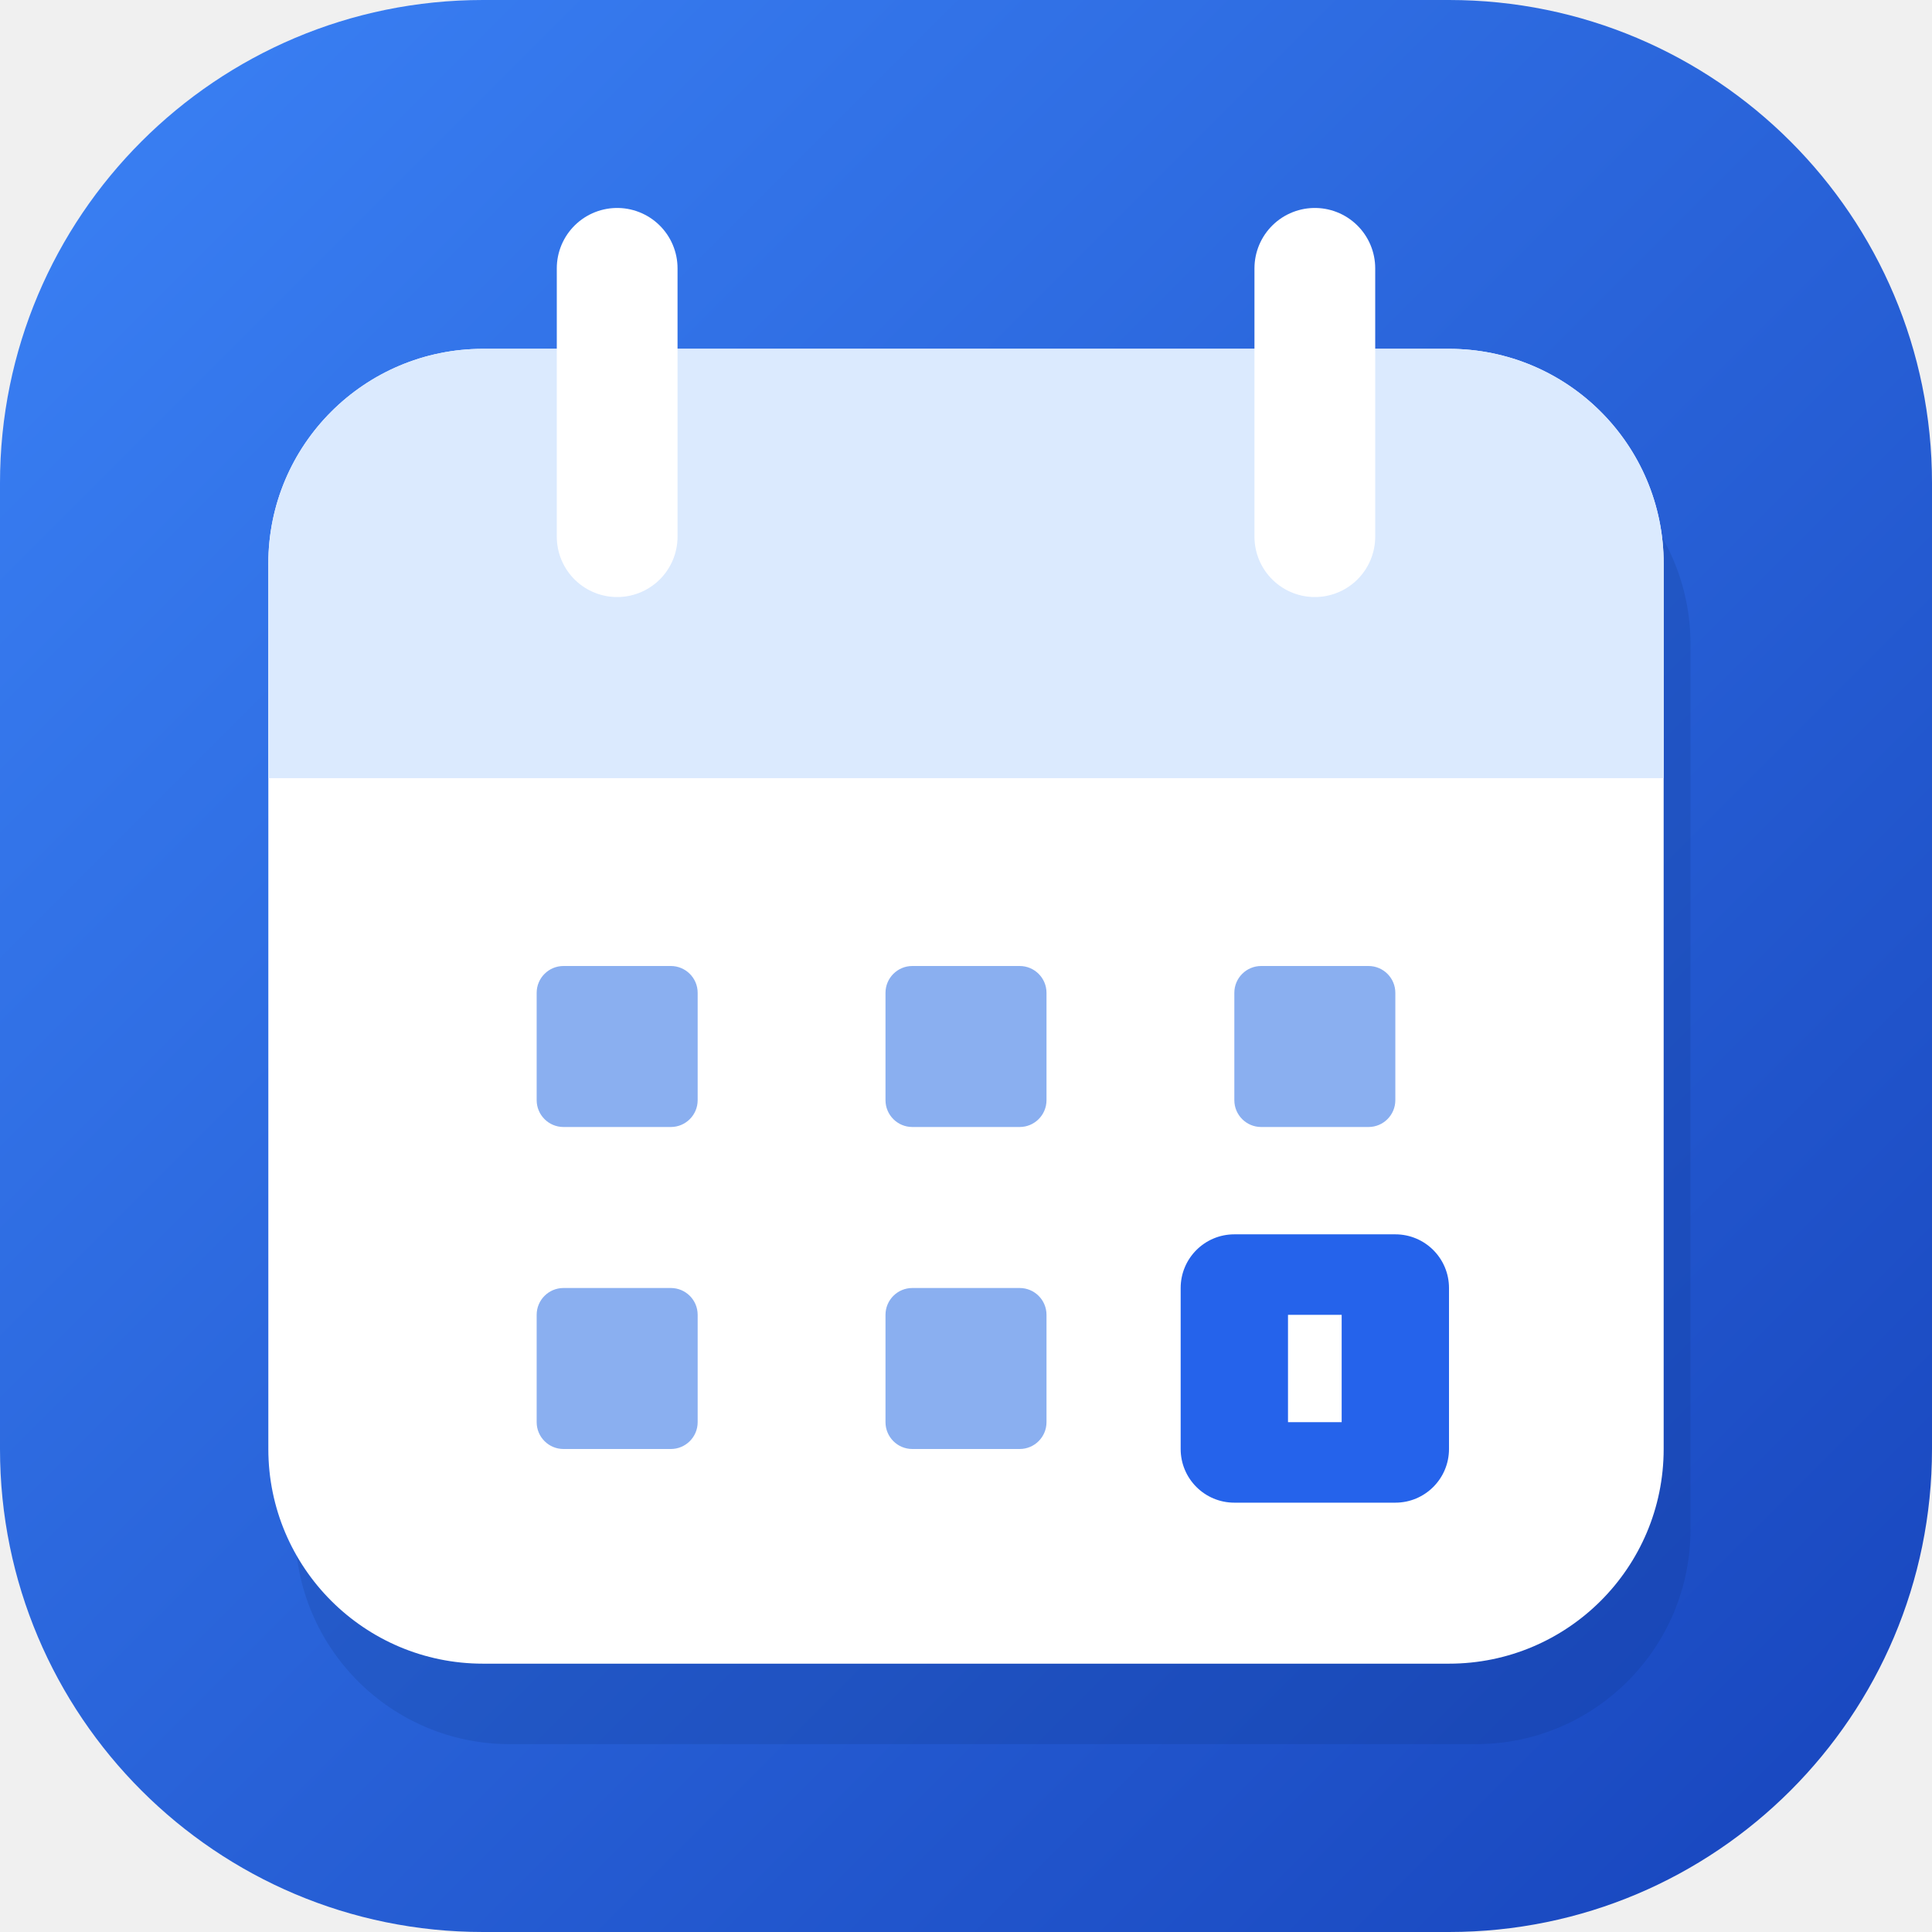
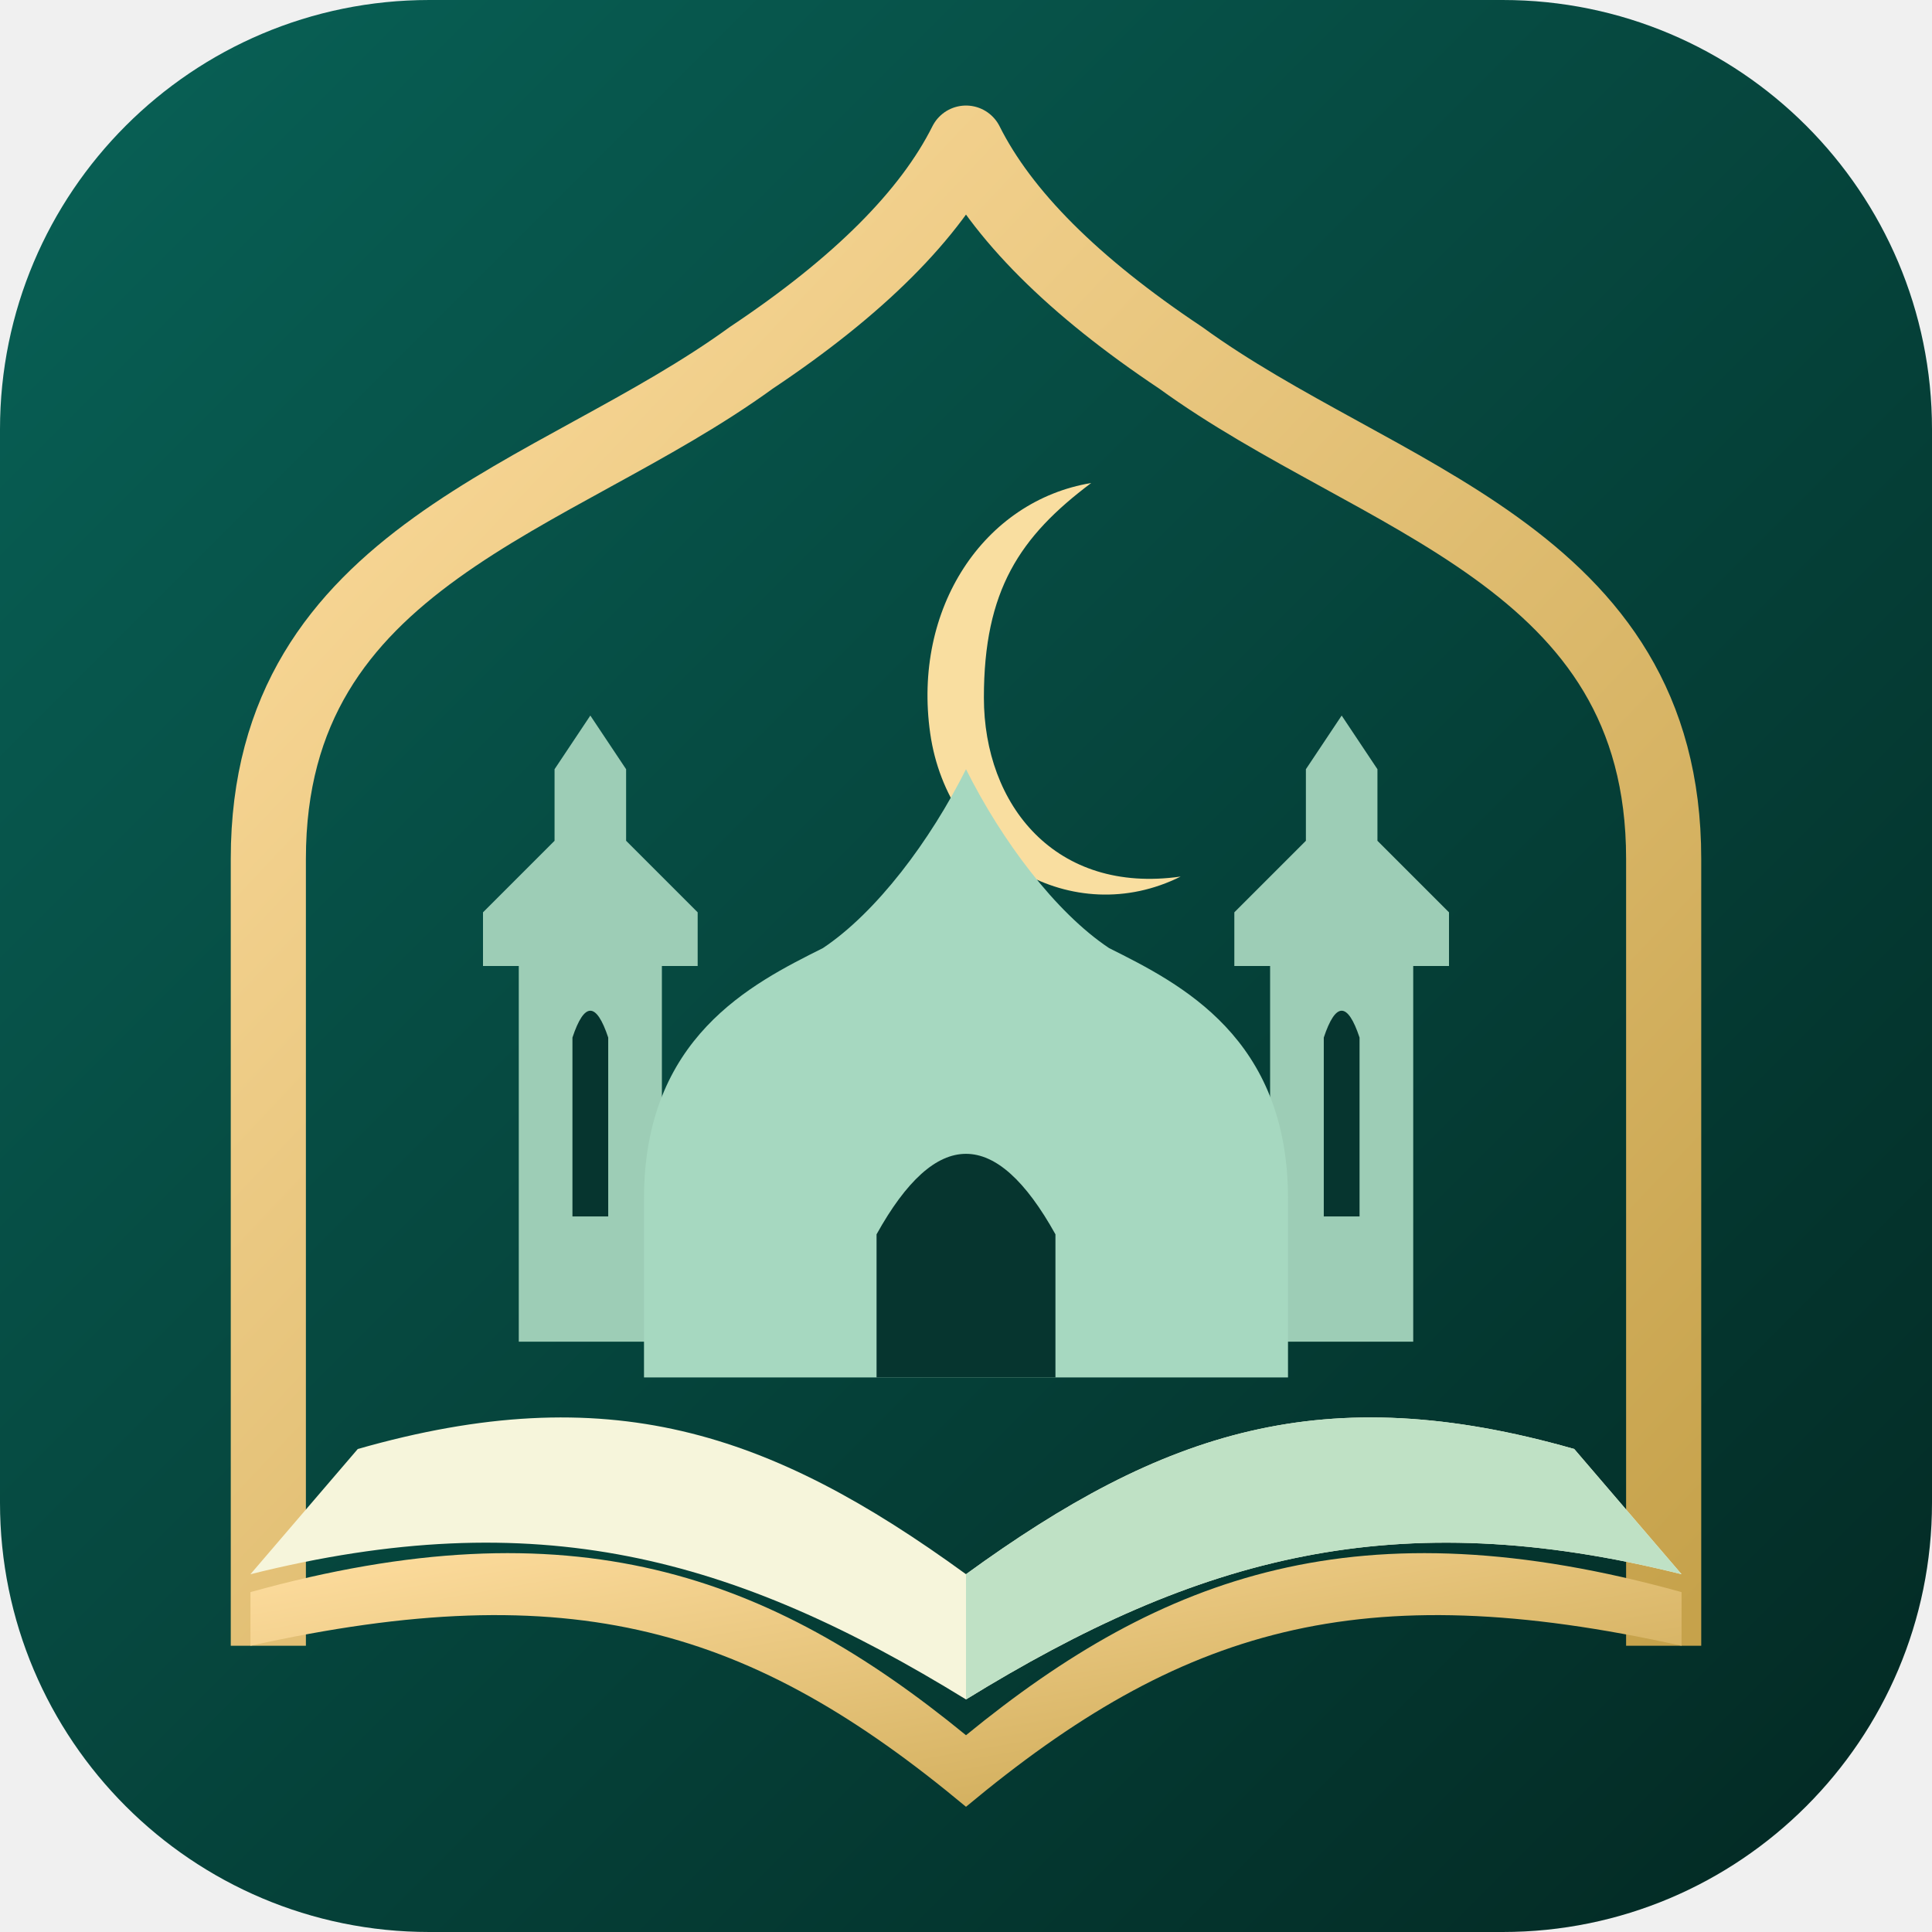
- <svg xmlns="http://www.w3.org/2000/svg" viewBox="18 18 72 72">
+ <svg xmlns="http://www.w3.org/2000/svg" viewBox="0 0 108 108" role="img" aria-label="Hecker Islam: mihrab, crescent, mosque and open book">
  <defs>
-     <linearGradient id="blue" x1="0" y1="0" x2="1" y2="1">
-       <stop stop-color="#3B82F6" />
-       <stop offset="1" stop-color="#1744BC" />
+     <linearGradient id="emerald" x1="0" y1="0" x2="1" y2="1">
+       <stop stop-color="#086257" />
+       <stop offset="1" stop-color="#032822" />
+     </linearGradient>
+     <linearGradient id="gold" x1="0" y1="0" x2="1" y2="1">
+       <stop stop-color="#FFDEA0" />
+       <stop offset="1" stop-color="#C6A24B" />
    </linearGradient>
  </defs>
-   <rect x="18" y="18" width="72" height="72" rx="18" fill="url(#blue)" />
-   <path d="M37,34H73A8,8 0,0 1,81 42V75A8,8 0,0 1,73 83H37A8,8 0,0 1,29 75V42A8,8 0,0 1,37 34Z" fill="#0B2C70" fill-opacity="0.149" />
-   <path d="M36,31H72A8,8 0,0 1,80 39V72A8,8 0,0 1,72 80H36A8,8 0,0 1,28 72V39A8,8 0,0 1,36 31Z" fill="#FFFFFF" />
-   <path d="M36,31H72A8,8 0,0 1,80 39V47H28V39A8,8 0,0 1,36 31Z" fill="#DBEAFE" />
-   <path d="M41,28V38M67,28V38" fill="none" stroke="#FFFFFF" stroke-width="4.5" stroke-linecap="round" />
-   <path d="M39,54H43A1,1 0,0 1,44 55V59A1,1 0,0 1,43 60H39A1,1 0,0 1,38 59V55A1,1 0,0 1,39 54Z M52,54H56A1,1 0,0 1,57 55V59A1,1 0,0 1,56 60H52A1,1 0,0 1,51 59V55A1,1 0,0 1,52 54Z M65,54H69A1,1 0,0 1,70 55V59A1,1 0,0 1,69 60H65A1,1 0,0 1,64 59V55A1,1 0,0 1,65 54Z M39,66H43A1,1 0,0 1,44 67V71A1,1 0,0 1,43 72H39A1,1 0,0 1,38 71V67A1,1 0,0 1,39 66Z M52,66H56A1,1 0,0 1,57 67V71A1,1 0,0 1,56 72H52A1,1 0,0 1,51 71V67A1,1 0,0 1,52 66Z" fill="#8AAFF0" />
-   <path d="M64,64H70A2,2 0,0 1,72 66V72A2,2 0,0 1,70 74H64A2,2 0,0 1,62 72V66A2,2 0,0 1,64 64Z" fill="#2563EB" />
-   <path d="M66,67H68V71H66Z" fill="#FFFFFF" />
+   <rect width="108" height="108" rx="24" fill="url(#emerald)" />
+   <path d="M15 92V48C15 31 31 28 42 20 48 16 52 12 54 8 56 12 60 16 66 20 77 28 93 31 93 48V92" fill="none" stroke="url(#gold)" stroke-width="4.2" stroke-linejoin="round" />
+   <path d="M61 27c-6 1-10 7-9 14 1 7 8 11 14 8-7 1-11-4-11-10 0-6 2-9 6-12z" fill="#F9DEA0" />
+   <path d="M29 75V54h-2v-3l4-4v-4l2-3 2 3v4l4 4v3h-2v21zm42 0V54h-2v-3l4-4v-4l2-3 2 3v4l4 4v3h-2v21z" fill="#9DCDB6" />
+   <path d="M32 68V58q1-3 2 0v10zm42 0V58q1-3 2 0v10z" fill="#06352F" />
+   <path d="M36 77V67c0-9 6-12 10-14 3-2 6-6 8-10 2 4 5 8 8 10 4 2 10 5 10 14v10z" fill="#A6D8C0" />
+   <path d="M49 77v-8q5-9 10 0v8z" fill="#06352F" />
+   <path d="M20 81c14-4 23-1 34 7 11-8 20-11 34-7l6 7c-16-4-27-1-40 7-13-8-24-11-40-7z" fill="#F6F5DB" />
+   <path d="M54 88c11-8 20-11 34-7l6 7c-16-4-27-1-40 7z" fill="#BFE1C5" />
+   <path d="M14 89c18-5 29-1 40 8 11-9 22-13 40-8v3c-18-4-28-1-40 9-12-10-22-13-40-9z" fill="url(#gold)" />
</svg>
